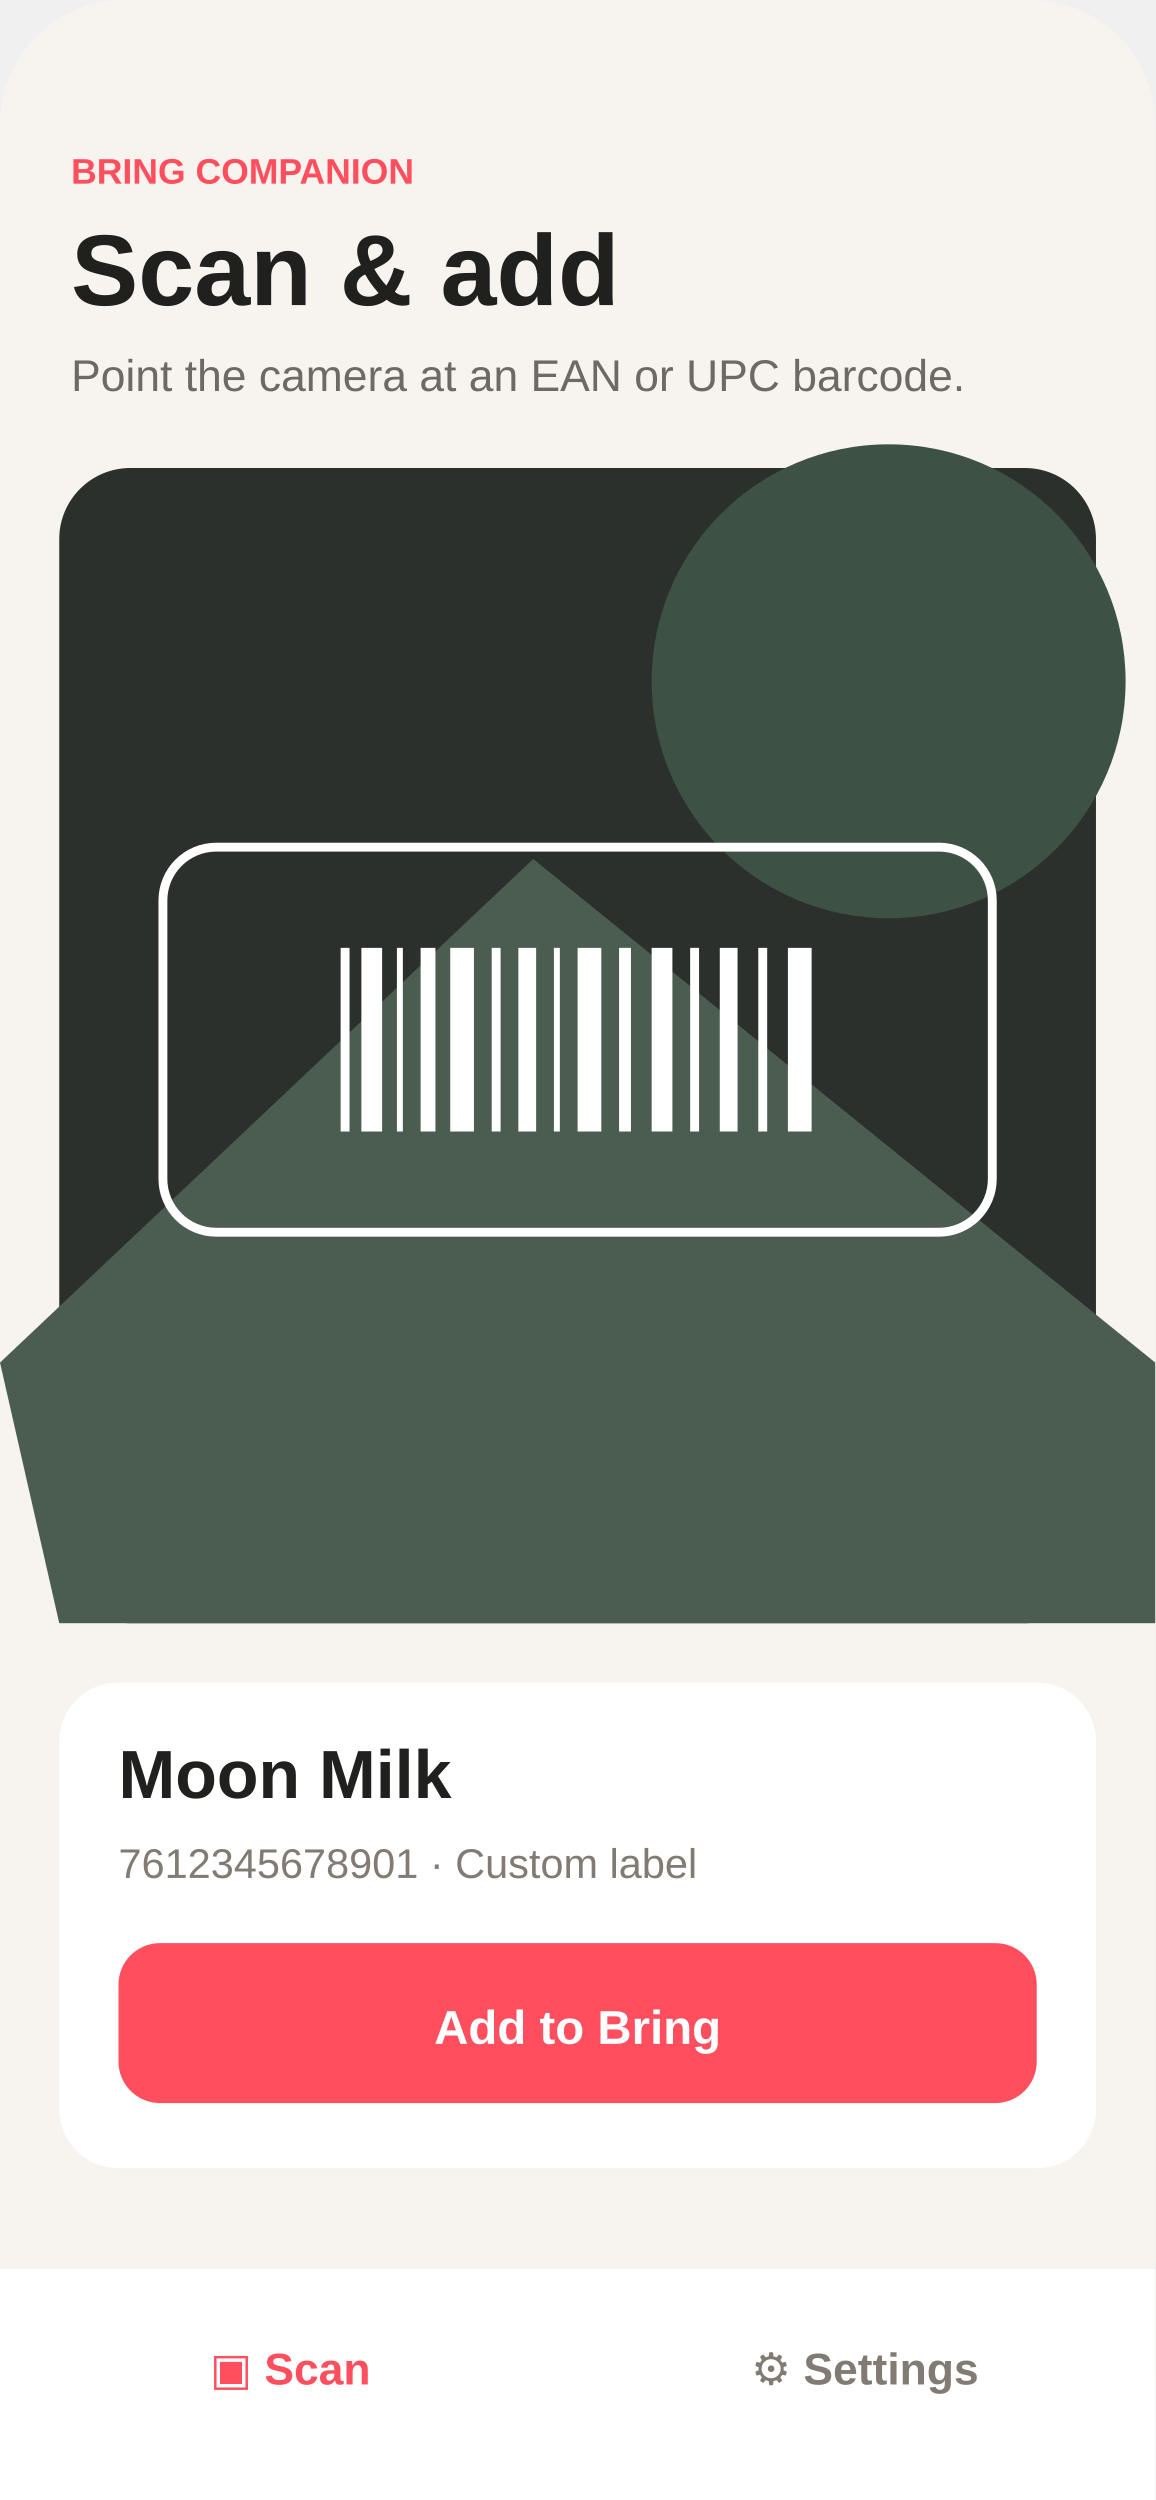
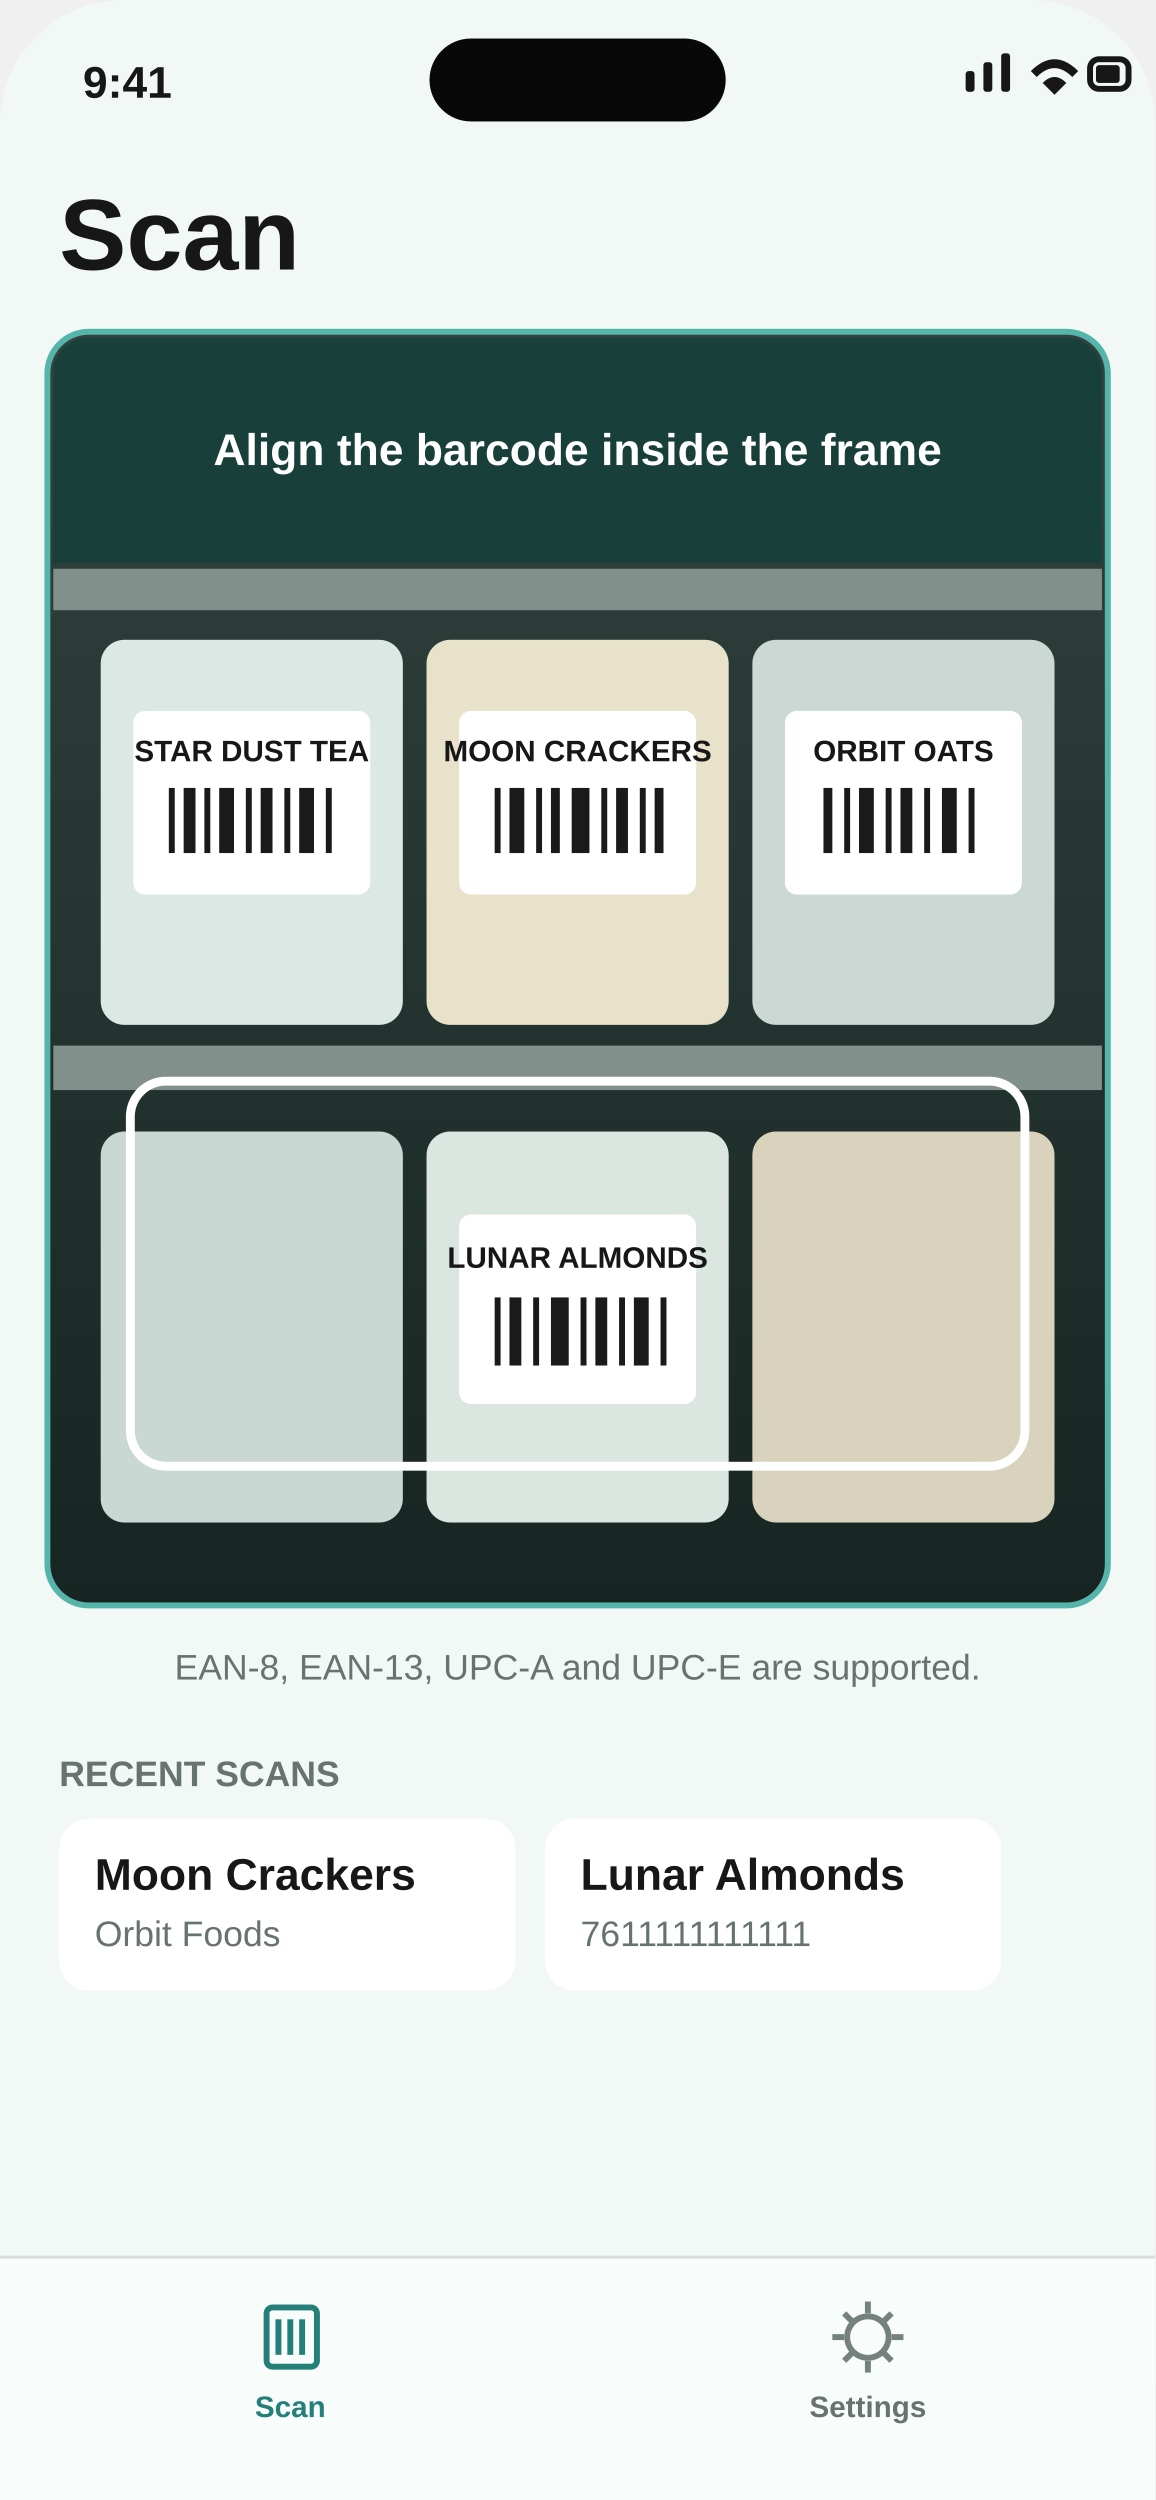
<svg xmlns="http://www.w3.org/2000/svg" width="390" height="844" viewBox="0 0 390 844">
-   <rect width="390" height="844" rx="42" fill="#f7f4ef" />
-   <text x="24" y="62" font-family="Arial" font-size="12" font-weight="700" fill="#ff4f5e">BRING COMPANION</text>
-   <text x="24" y="103" font-family="Arial" font-size="34" font-weight="800" fill="#20201f">Scan &amp; add</text>
-   <text x="24" y="132" font-family="Arial" font-size="15" fill="#6d6963">Point the camera at an EAN or UPC barcode.</text>
-   <rect x="20" y="158" width="350" height="390" rx="24" fill="#2b302d" />
-   <circle cx="300" cy="230" r="80" fill="#3d5144" />
-   <path d="M0 460 L180 290 L390 460 V548 H20Z" fill="#4b5d50" />
-   <rect x="55" y="286" width="280" height="130" rx="18" fill="none" stroke="white" stroke-width="3" />
-   <g fill="white">
-     <rect x="115" y="320" width="3" height="62" />
-     <rect x="122" y="320" width="7" height="62" />
-     <rect x="134" y="320" width="2" height="62" />
-     <rect x="142" y="320" width="5" height="62" />
-     <rect x="152" y="320" width="8" height="62" />
-     <rect x="166" y="320" width="3" height="62" />
-     <rect x="175" y="320" width="6" height="62" />
-     <rect x="187" y="320" width="2" height="62" />
-     <rect x="195" y="320" width="8" height="62" />
-     <rect x="209" y="320" width="4" height="62" />
-     <rect x="220" y="320" width="7" height="62" />
-     <rect x="233" y="320" width="3" height="62" />
-     <rect x="243" y="320" width="6" height="62" />
-     <rect x="256" y="320" width="3" height="62" />
-     <rect x="266" y="320" width="8" height="62" />
+   <defs>
+     <linearGradient id="camera" x1="0" y1="0" x2="0" y2="1">
+       <stop offset="0" stop-color="#31433f" />
+       <stop offset="1" stop-color="#172522" />
+     </linearGradient>
+     <style>
+       .text { font-family: -apple-system, BlinkMacSystemFont, "Segoe UI", Arial, sans-serif; fill: #171717 }
+       .muted { fill: #667370 }
+       .white { fill: #fff }
+       .green { fill: #237f78 }
+     </style>
+   </defs>
+   <rect width="390" height="844" rx="42" fill="#f2f8f6" />
+   <rect x="145" y="13" width="100" height="28" rx="14" fill="#080808" />
+   <text class="text" x="28" y="33" font-size="15" font-weight="600">9:41</text>
+   <g fill="#171717">
+     <rect x="326" y="24" width="3" height="7" rx="1" />
+     <rect x="332" y="21" width="3" height="10" rx="1" />
+     <rect x="338" y="18" width="3" height="13" rx="1" />
+     <path d="M348 24q8-8 16 0l-2 2q-6-6-12 0zm4 4q4-4 8 0l-4 4z" />
+     <rect x="368" y="20" width="13" height="10" rx="3" fill="none" stroke="#171717" stroke-width="2" />
+     <rect x="370" y="22" width="8" height="6" rx="1" />
  </g>
-   <rect x="20" y="568" width="350" height="164" rx="20" fill="white" />
-   <text x="40" y="607" font-family="Arial" font-size="23" font-weight="800" fill="#20201f">Moon Milk</text>
-   <text x="40" y="634" font-family="Arial" font-size="14" fill="#817b73">7612345678901 · Custom label</text>
-   <rect x="40" y="656" width="310" height="54" rx="14" fill="#ff4f5e" />
-   <text x="195" y="690" text-anchor="middle" font-family="Arial" font-size="16" font-weight="800" fill="white">Add to Bring</text>
-   <rect y="766" width="390" height="78" fill="white" />
-   <text x="98" y="805" text-anchor="middle" font-family="Arial" font-size="15" font-weight="700" fill="#ff4f5e">▣  Scan</text>
-   <text x="292" y="805" text-anchor="middle" font-family="Arial" font-size="15" font-weight="700" fill="#817b73">⚙  Settings</text>
+   <text class="text" x="20" y="91" font-size="34" font-weight="750">Scan</text>
+   <rect x="16" y="112" width="358" height="430" rx="14" fill="url(#camera)" stroke="#56b5aa" stroke-width="2" />
+   <clipPath id="cameraClip">
+     <rect x="18" y="114" width="354" height="426" rx="12" />
+   </clipPath>
+   <g clip-path="url(#cameraClip)">
+     <rect x="18" y="114" width="354" height="76" fill="#123f3a" opacity=".78" />
+     <text class="text white" x="195" y="157" text-anchor="middle" font-size="15" font-weight="650">Align the barcode inside the frame</text>
+     <rect x="18" y="192" width="354" height="14" fill="#81908b" />
+     <rect x="34" y="216" width="102" height="130" rx="8" fill="#dce8e3" />
+     <rect x="144" y="216" width="102" height="130" rx="8" fill="#e9e2cb" />
+     <rect x="254" y="216" width="102" height="130" rx="8" fill="#ccd8d4" />
+     <rect x="45" y="240" width="80" height="62" rx="4" fill="#fff" />
+     <text class="text" x="85" y="257" text-anchor="middle" font-size="10" font-weight="700">STAR DUST TEA</text>
+     <g fill="#1a1a1a">
+       <rect x="57" y="266" width="2" height="22" />
+       <rect x="62" y="266" width="4" height="22" />
+       <rect x="69" y="266" width="2" height="22" />
+       <rect x="74" y="266" width="5" height="22" />
+       <rect x="83" y="266" width="2" height="22" />
+       <rect x="88" y="266" width="4" height="22" />
+       <rect x="96" y="266" width="2" height="22" />
+       <rect x="101" y="266" width="5" height="22" />
+       <rect x="110" y="266" width="2" height="22" />
+     </g>
+     <rect x="155" y="240" width="80" height="62" rx="4" fill="#fff" />
+     <text class="text" x="195" y="257" text-anchor="middle" font-size="10" font-weight="700">MOON CRACKERS</text>
+     <g fill="#1a1a1a">
+       <rect x="167" y="266" width="2" height="22" />
+       <rect x="172" y="266" width="5" height="22" />
+       <rect x="181" y="266" width="2" height="22" />
+       <rect x="186" y="266" width="3" height="22" />
+       <rect x="193" y="266" width="6" height="22" />
+       <rect x="203" y="266" width="2" height="22" />
+       <rect x="208" y="266" width="4" height="22" />
+       <rect x="216" y="266" width="2" height="22" />
+       <rect x="221" y="266" width="3" height="22" />
+     </g>
+     <rect x="265" y="240" width="80" height="62" rx="4" fill="#fff" />
+     <text class="text" x="305" y="257" text-anchor="middle" font-size="10" font-weight="700">ORBIT OATS</text>
+     <g fill="#1a1a1a">
+       <rect x="278" y="266" width="3" height="22" />
+       <rect x="285" y="266" width="2" height="22" />
+       <rect x="290" y="266" width="5" height="22" />
+       <rect x="299" y="266" width="2" height="22" />
+       <rect x="304" y="266" width="4" height="22" />
+       <rect x="312" y="266" width="2" height="22" />
+       <rect x="318" y="266" width="5" height="22" />
+       <rect x="327" y="266" width="2" height="22" />
+     </g>
+     <rect x="18" y="353" width="354" height="15" fill="#81908b" />
+     <rect x="34" y="382" width="102" height="132" rx="8" fill="#cad8d3" />
+     <rect x="144" y="382" width="102" height="132" rx="8" fill="#dbe6e1" />
+     <rect x="254" y="382" width="102" height="132" rx="8" fill="#d9d2bd" />
+     <rect x="155" y="410" width="80" height="64" rx="4" fill="#fff" />
+     <text class="text" x="195" y="428" text-anchor="middle" font-size="10" font-weight="700">LUNAR ALMONDS</text>
+     <g fill="#1a1a1a">
+       <rect x="167" y="438" width="2" height="23" />
+       <rect x="172" y="438" width="4" height="23" />
+       <rect x="180" y="438" width="2" height="23" />
+       <rect x="186" y="438" width="6" height="23" />
+       <rect x="196" y="438" width="2" height="23" />
+       <rect x="201" y="438" width="4" height="23" />
+       <rect x="209" y="438" width="2" height="23" />
+       <rect x="214" y="438" width="5" height="23" />
+       <rect x="223" y="438" width="2" height="23" />
+     </g>
+   </g>
+   <rect x="44" y="365" width="302" height="130" rx="12" fill="none" stroke="#fff" stroke-width="3" />
+   <text class="text muted" x="195" y="567" text-anchor="middle" font-size="12">EAN-8, EAN-13, UPC-A and UPC-E are supported.</text>
+   <text class="text muted" x="20" y="603" font-size="12" font-weight="650">RECENT SCANS</text>
+   <rect x="20" y="614" width="154" height="58" rx="10" fill="#fff" />
+   <text class="text" x="32" y="638" font-size="15" font-weight="600">Moon Crackers</text>
+   <text class="text muted" x="32" y="657" font-size="12">Orbit Foods</text>
+   <rect x="184" y="614" width="154" height="58" rx="10" fill="#fff" />
+   <text class="text" x="196" y="638" font-size="15" font-weight="600">Lunar Almonds</text>
+   <text class="text muted" x="196" y="657" font-size="12">7611111111111</text>
+   <rect y="762" width="390" height="82" fill="#f8fdfb" />
+   <line x1="0" y1="762" x2="390" y2="762" stroke="#d5e0dd" />
+   <g stroke="#237f78" stroke-width="2" fill="none">
+     <rect x="90" y="779" width="17" height="20" rx="2" />
+     <path d="M94 783v12m4-12v12m4-12v12" />
+   </g>
+   <text class="text green" x="98" y="816" text-anchor="middle" font-size="10" font-weight="600">Scan</text>
+   <g stroke="#74817e" stroke-width="2" fill="none">
+     <circle cx="293" cy="789" r="7" />
+     <path d="M293 777v4m0 16v4m-12-12h4m16 0h4m-20-8 3 3m10 10 3 3m0-16-3 3m-10 10-3 3" />
+   </g>
+   <text class="text muted" x="293" y="816" text-anchor="middle" font-size="10" font-weight="600">Settings</text>
</svg>
